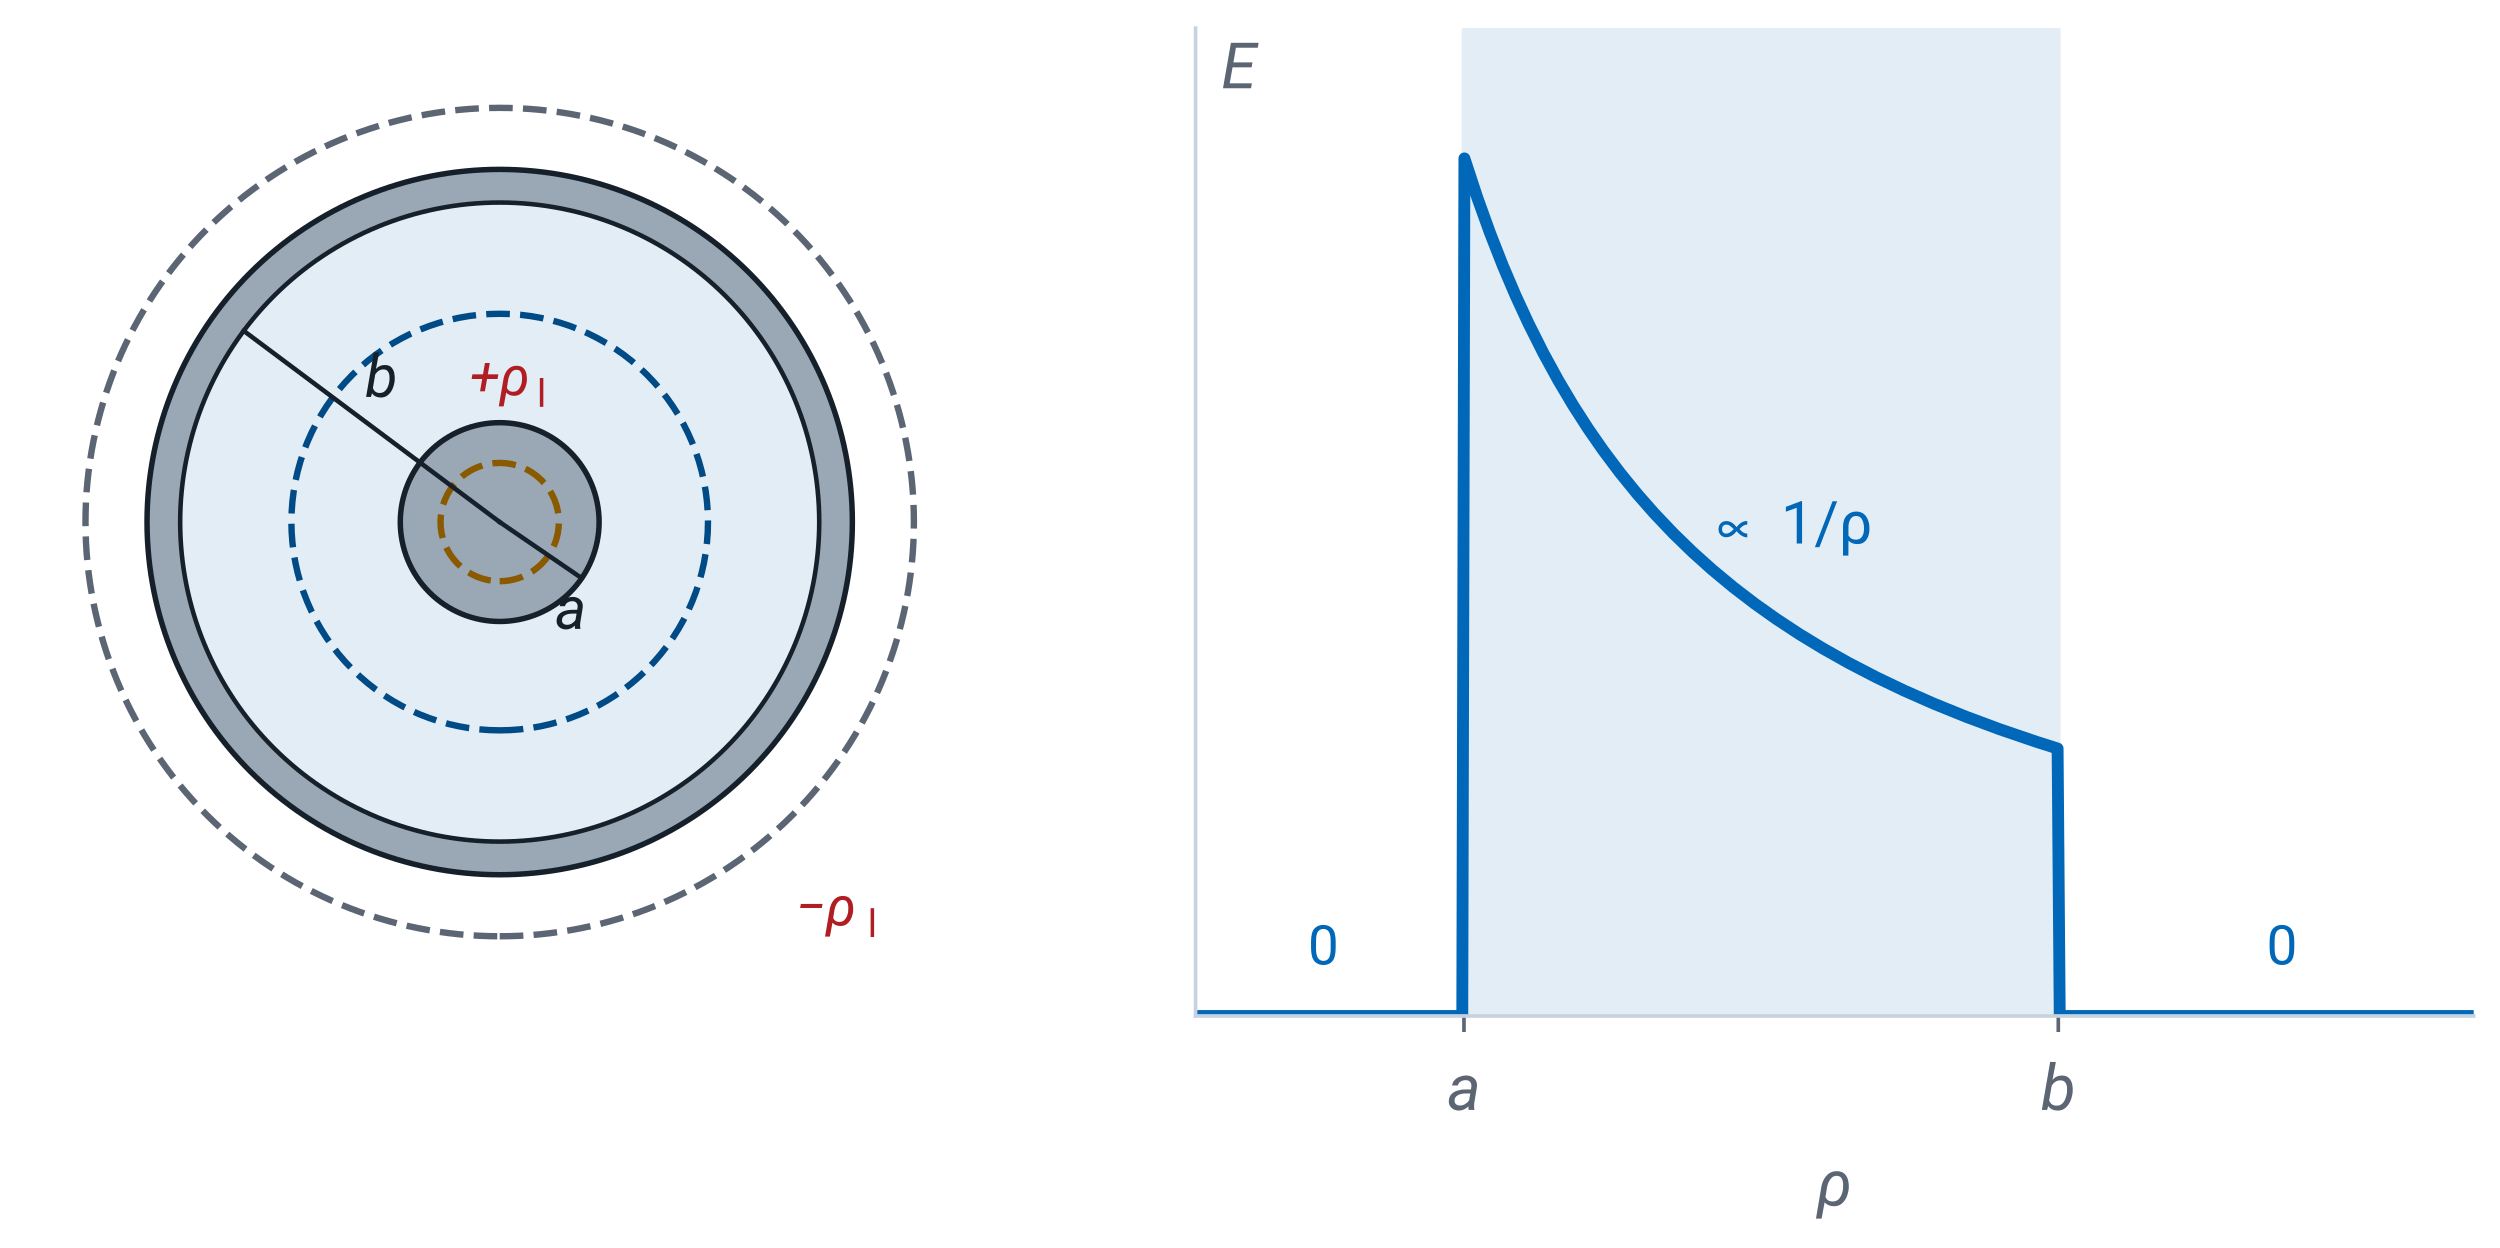
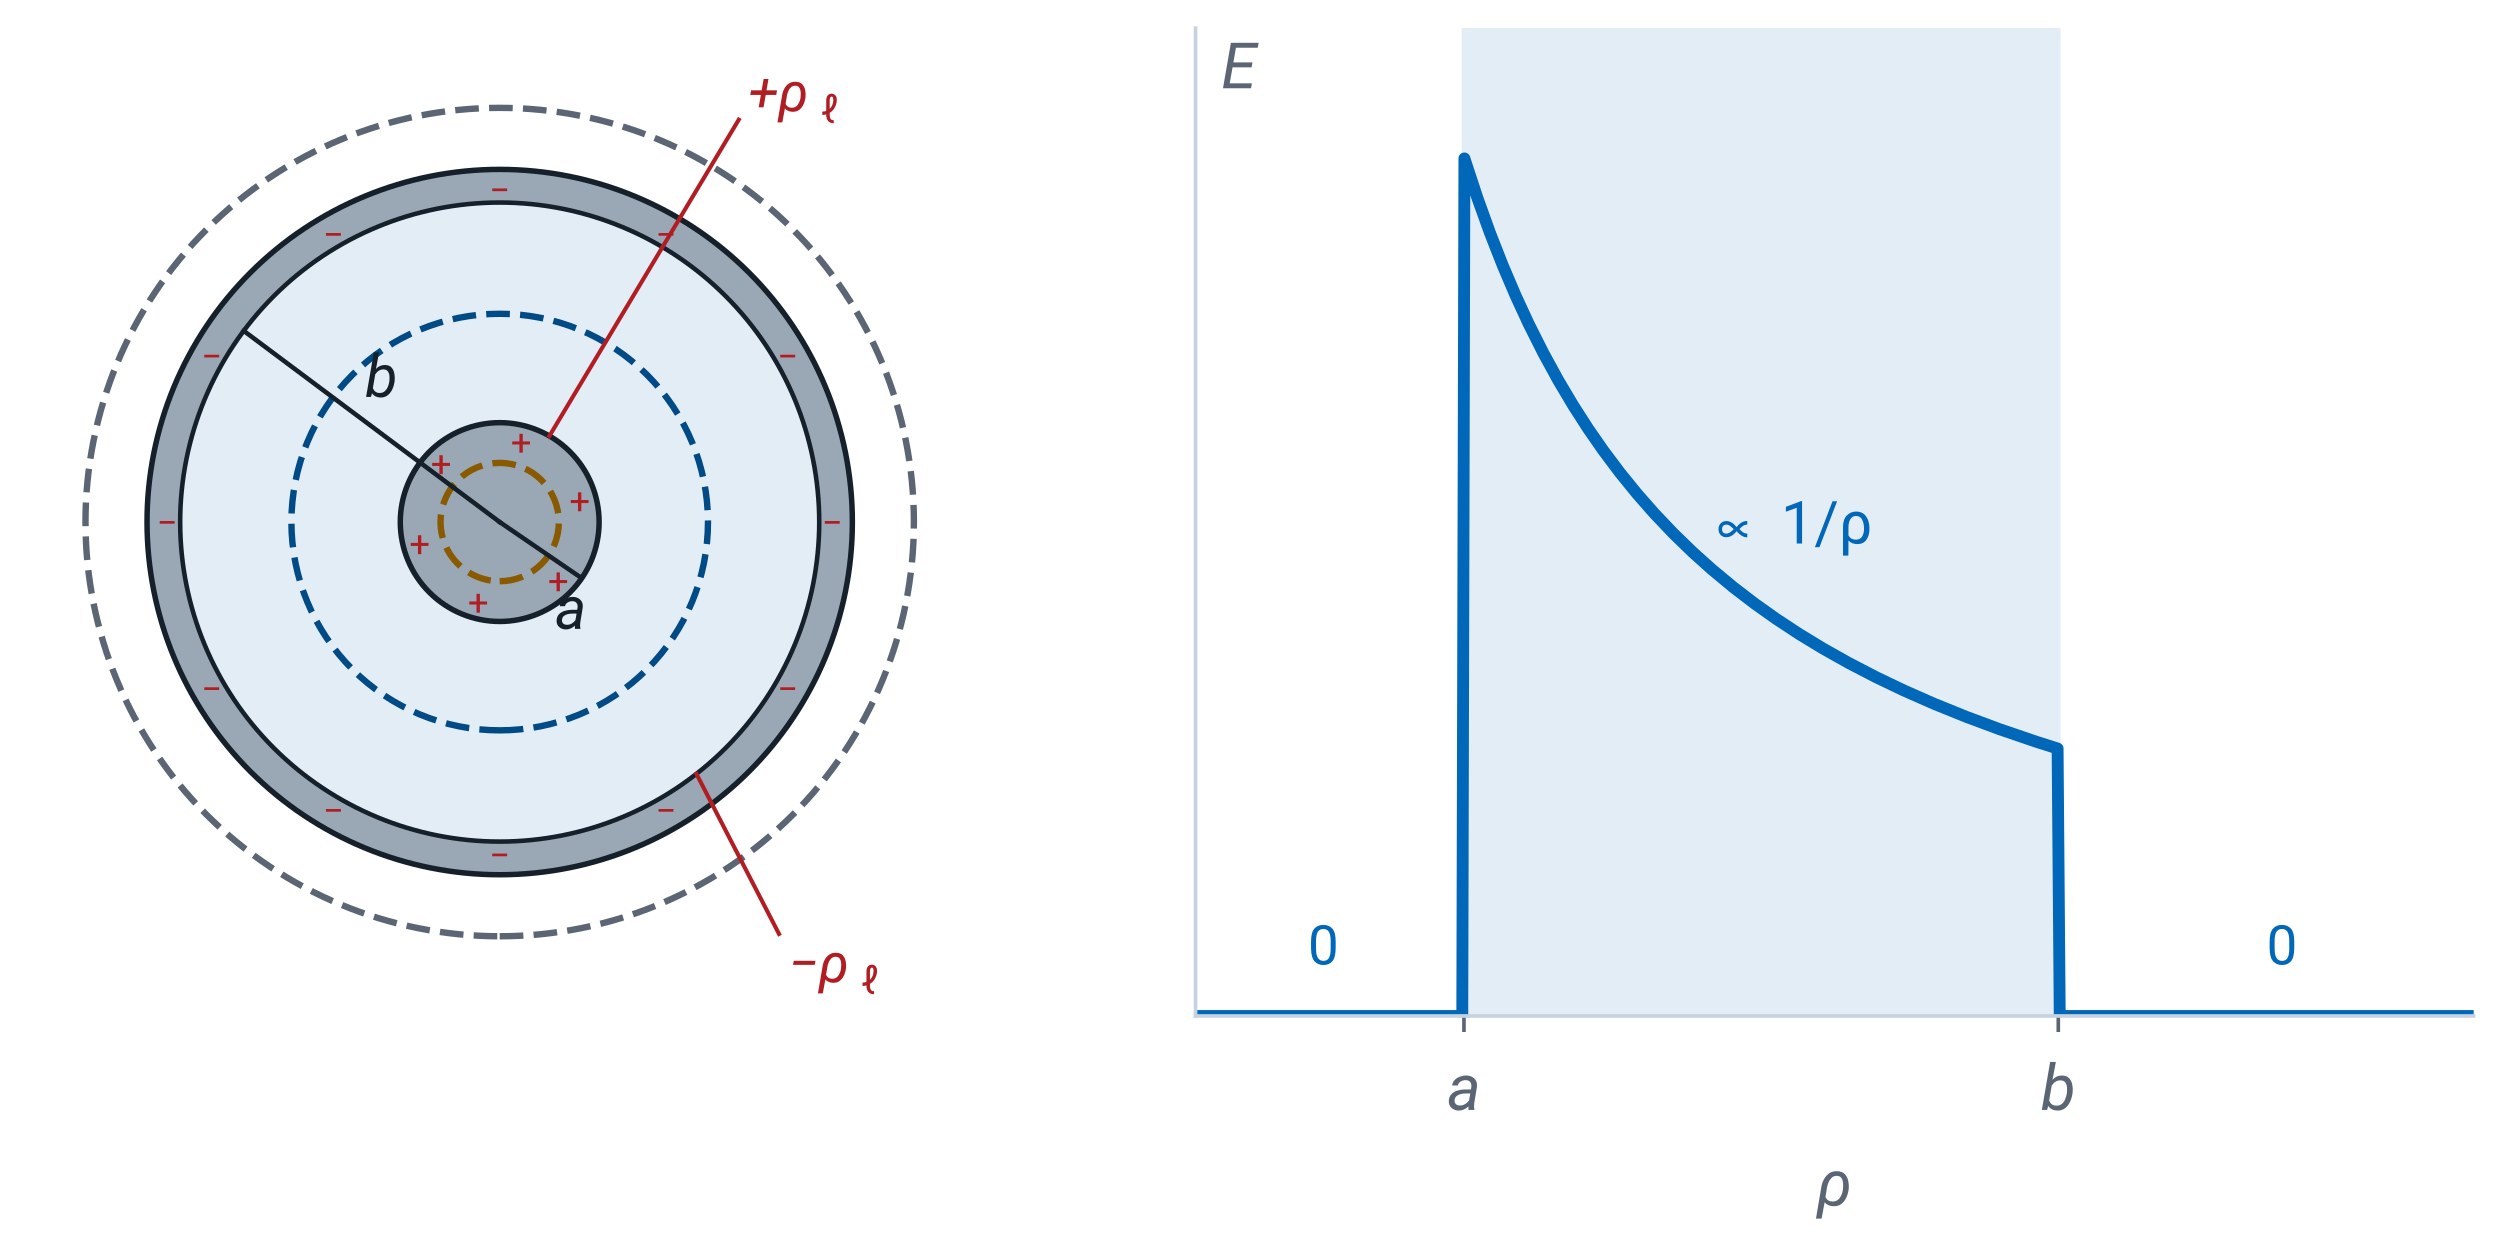
<svg xmlns="http://www.w3.org/2000/svg" xmlns:xlink="http://www.w3.org/1999/xlink" width="547.2pt" height="273.016pt" viewBox="0 0 547.2 273.016" version="1.1">
  <defs>
    <style type="text/css">*{stroke-linejoin: round; stroke-linecap: butt}</style>
  </defs>
  <g id="figure_1">
    <g id="patch_1">
      <path d="M 0 273.016  L 547.2 273.016  L 547.2 0  L 0 0  L 0 273.016  z " style="fill: none" />
    </g>
    <g id="axes_1">
      <g id="patch_2">
-         <path d="M 109.373 191.461  C 129.845 191.461 149.48 183.328 163.956 168.852  C 178.432 154.377 186.565 134.741 186.565 114.27  C 186.565 93.798 178.432 74.162 163.956 59.687  C 149.48 45.211 129.845 37.078 109.373 37.078  C 88.902 37.078 69.266 45.211 54.79 59.687  C 40.315 74.162 32.181 93.798 32.181 114.27  C 32.181 134.741 40.315 154.377 54.79 168.852  C 69.266 183.328 88.902 191.461 109.373 191.461  z " clip-path="url(#pa8b2882f15)" style="fill: #9aa8b6; stroke: #15202b; stroke-width: 1.2; stroke-linejoin: miter" />
+         <path d="M 109.373 191.461  C 129.845 191.461 149.48 183.328 163.956 168.852  C 178.432 154.377 186.565 134.741 186.565 114.27  C 186.565 93.798 178.432 74.162 163.956 59.687  C 149.48 45.211 129.845 37.078 109.373 37.078  C 88.902 37.078 69.266 45.211 54.79 59.687  C 40.315 74.162 32.181 93.798 32.181 114.27  C 32.181 134.741 40.315 154.377 54.79 168.852  C 69.266 183.328 88.902 191.461 109.373 191.461  z " clip-path="url(#p2c949cd5ee)" style="fill: #9aa8b6; stroke: #15202b; stroke-width: 1.2; stroke-linejoin: miter" />
      </g>
      <g id="patch_3">
-         <path d="M 109.373 184.208  C 127.921 184.208 145.712 176.839 158.827 163.724  C 171.943 150.608 179.312 132.818 179.312 114.27  C 179.312 95.722 171.943 77.931 158.827 64.815  C 145.712 51.7 127.921 44.331 109.373 44.331  C 90.825 44.331 73.034 51.7 59.919 64.815  C 46.803 77.931 39.434 95.722 39.434 114.27  C 39.434 132.818 46.803 150.608 59.919 163.724  C 73.034 176.839 90.825 184.208 109.373 184.208  z " clip-path="url(#pa8b2882f15)" style="fill: #e3edf6; stroke: #15202b; stroke-linejoin: miter" />
+         <path d="M 109.373 184.208  C 127.921 184.208 145.712 176.839 158.827 163.724  C 171.943 150.608 179.312 132.818 179.312 114.27  C 179.312 95.722 171.943 77.931 158.827 64.815  C 145.712 51.7 127.921 44.331 109.373 44.331  C 90.825 44.331 73.034 51.7 59.919 64.815  C 46.803 77.931 39.434 95.722 39.434 114.27  C 39.434 132.818 46.803 150.608 59.919 163.724  C 73.034 176.839 90.825 184.208 109.373 184.208  z " clip-path="url(#p2c949cd5ee)" style="fill: #e3edf6; stroke: #15202b; stroke-linejoin: miter" />
      </g>
      <g id="patch_4">
-         <path d="M 109.373 136.028  C 115.144 136.028 120.679 133.736 124.759 129.655  C 128.839 125.575 131.132 120.04 131.132 114.27  C 131.132 108.499 128.839 102.964 124.759 98.884  C 120.679 94.803 115.144 92.511 109.373 92.511  C 103.603 92.511 98.068 94.803 93.987 98.884  C 89.907 102.964 87.614 108.499 87.614 114.27  C 87.614 120.04 89.907 125.575 93.987 129.655  C 98.068 133.736 103.603 136.028 109.373 136.028  z " clip-path="url(#pa8b2882f15)" style="fill: #9aa8b6; stroke: #15202b; stroke-width: 1.2; stroke-linejoin: miter" />
+         <path d="M 109.373 136.028  C 115.144 136.028 120.679 133.736 124.759 129.655  C 128.839 125.575 131.132 120.04 131.132 114.27  C 131.132 108.499 128.839 102.964 124.759 98.884  C 120.679 94.803 115.144 92.511 109.373 92.511  C 103.603 92.511 98.068 94.803 93.987 98.884  C 89.907 102.964 87.614 108.499 87.614 114.27  C 87.614 120.04 89.907 125.575 93.987 129.655  C 98.068 133.736 103.603 136.028 109.373 136.028  z " clip-path="url(#p2c949cd5ee)" style="fill: #9aa8b6; stroke: #15202b; stroke-width: 1.2; stroke-linejoin: miter" />
      </g>
      <g id="patch_5">
-         <path d="M 109.373 127.221  C 112.808 127.221 116.103 125.857 118.531 123.428  C 120.96 120.999 122.325 117.704 122.325 114.27  C 122.325 110.835 120.96 107.54 118.531 105.111  C 116.103 102.683 112.808 101.318 109.373 101.318  C 105.938 101.318 102.644 102.683 100.215 105.111  C 97.786 107.54 96.422 110.835 96.422 114.27  C 96.422 117.704 97.786 120.999 100.215 123.428  C 102.644 125.857 105.938 127.221 109.373 127.221  L 109.373 127.221  z " clip-path="url(#pa8b2882f15)" style="fill: none; stroke-dasharray: 5.18,2.24; stroke-dashoffset: 0; stroke: #8a5a00; stroke-width: 1.4; stroke-linejoin: miter" />
+         <path d="M 109.373 127.221  C 112.808 127.221 116.103 125.857 118.531 123.428  C 120.96 120.999 122.325 117.704 122.325 114.27  C 122.325 110.835 120.96 107.54 118.531 105.111  C 116.103 102.683 112.808 101.318 109.373 101.318  C 105.938 101.318 102.644 102.683 100.215 105.111  C 97.786 107.54 96.422 110.835 96.422 114.27  C 96.422 117.704 97.786 120.999 100.215 123.428  C 102.644 125.857 105.938 127.221 109.373 127.221  L 109.373 127.221  z " clip-path="url(#p2c949cd5ee)" style="fill: none; stroke-dasharray: 5.18,2.24; stroke-dashoffset: 0; stroke: #8a5a00; stroke-width: 1.4; stroke-linejoin: miter" />
      </g>
      <g id="patch_6">
-         <path d="M 109.373 159.859  C 121.464 159.859 133.061 155.056 141.61 146.506  C 150.159 137.957 154.963 126.36 154.963 114.27  C 154.963 102.179 150.159 90.582 141.61 82.033  C 133.061 73.483 121.464 68.68 109.373 68.68  C 97.283 68.68 85.686 73.483 77.136 82.033  C 68.587 90.582 63.783 102.179 63.783 114.27  C 63.783 126.36 68.587 137.957 77.136 146.506  C 85.686 155.056 97.283 159.859 109.373 159.859  L 109.373 159.859  z " clip-path="url(#pa8b2882f15)" style="fill: none; stroke-dasharray: 5.18,2.24; stroke-dashoffset: 0; stroke: #004a85; stroke-width: 1.4; stroke-linejoin: miter" />
+         <path d="M 109.373 159.859  C 121.464 159.859 133.061 155.056 141.61 146.506  C 150.159 137.957 154.963 126.36 154.963 114.27  C 154.963 102.179 150.159 90.582 141.61 82.033  C 133.061 73.483 121.464 68.68 109.373 68.68  C 97.283 68.68 85.686 73.483 77.136 82.033  C 68.587 90.582 63.783 102.179 63.783 114.27  C 63.783 126.36 68.587 137.957 77.136 146.506  C 85.686 155.056 97.283 159.859 109.373 159.859  L 109.373 159.859  z " clip-path="url(#p2c949cd5ee)" style="fill: none; stroke-dasharray: 5.18,2.24; stroke-dashoffset: 0; stroke: #004a85; stroke-width: 1.4; stroke-linejoin: miter" />
      </g>
      <g id="patch_7">
-         <path d="M 109.373 204.931  C 133.417 204.931 156.479 195.378 173.481 178.377  C 190.482 161.375 200.035 138.313 200.035 114.27  C 200.035 90.226 190.482 67.164 173.481 50.162  C 156.479 33.161 133.417 23.608 109.373 23.608  C 85.329 23.608 62.267 33.161 45.266 50.162  C 28.264 67.164 18.712 90.226 18.712 114.27  C 18.712 138.313 28.264 161.375 45.266 178.377  C 62.267 195.378 85.329 204.931 109.373 204.931  L 109.373 204.931  z " clip-path="url(#pa8b2882f15)" style="fill: none; stroke-dasharray: 5.18,2.24; stroke-dashoffset: 0; stroke: #5b6573; stroke-width: 1.4; stroke-linejoin: miter" />
+         <path d="M 109.373 204.931  C 133.417 204.931 156.479 195.378 173.481 178.377  C 190.482 161.375 200.035 138.313 200.035 114.27  C 200.035 90.226 190.482 67.164 173.481 50.162  C 156.479 33.161 133.417 23.608 109.373 23.608  C 85.329 23.608 62.267 33.161 45.266 50.162  C 28.264 67.164 18.712 90.226 18.712 114.27  C 18.712 138.313 28.264 161.375 45.266 178.377  C 62.267 195.378 85.329 204.931 109.373 204.931  L 109.373 204.931  z " clip-path="url(#p2c949cd5ee)" style="fill: none; stroke-dasharray: 5.18,2.24; stroke-dashoffset: 0; stroke: #5b6573; stroke-width: 1.4; stroke-linejoin: miter" />
      </g>
      <g id="line2d_1">
-         <path d="M 109.373 114.27  L 127.331 126.555  " clip-path="url(#pa8b2882f15)" style="fill: none; stroke: #15202b; stroke-linecap: square" />
+         <path d="M 109.373 114.27  L 127.331 126.555  " clip-path="url(#p2c949cd5ee)" style="fill: none; stroke: #15202b; stroke-linecap: square" />
      </g>
      <g id="line2d_2">
-         <path d="M 109.373 114.27  L 53.342 72.413  " clip-path="url(#pa8b2882f15)" style="fill: none; stroke: #15202b; stroke-linecap: square" />
+         <path d="M 109.373 114.27  L 53.342 72.413  " clip-path="url(#p2c949cd5ee)" style="fill: none; stroke: #15202b; stroke-linecap: square" />
+       </g>
+       <g id="line2d_3">
+         <path d="M 120.253 95.426  L 161.698 26.198  " clip-path="url(#p2c949cd5ee)" style="fill: none; stroke: #b01e24; stroke-width: 0.9; stroke-linecap: square" />
+       </g>
+       <g id="line2d_4">
+         <path d="M 152.432 169.382  L 170.505 204.413  " clip-path="url(#p2c949cd5ee)" style="fill: none; stroke: #b01e24; stroke-width: 0.9; stroke-linecap: square" />
      </g>
      <g id="text_1">
        <text style="font-style: italic; font-size: 13px; font-family:'Source Sans Pro', 'Segoe UI', Roboto, Helvetica, Arial, sans-serif; text-anchor: middle; fill: #15202b" x="124.915" y="137.649" transform="rotate(-0 124.9151 137.6489)">a</text>
      </g>
      <g id="text_2">
        <text style="font-style: italic; font-size: 13px; font-family:'Source Sans Pro', 'Segoe UI', Roboto, Helvetica, Arial, sans-serif; text-anchor: middle; fill: #15202b" x="83.47" y="86.878" transform="rotate(-0 83.46986 86.87845)">b</text>
      </g>
      <g id="text_3">
-         <text style="font-style: italic; font-size: 12px; font-family:'Source Sans Pro', 'Segoe UI', Roboto, Helvetica, Arial, sans-serif; text-anchor: middle; fill: #b01e24" x="109.373" y="86.515" transform="rotate(-0 109.3732 86.51468)">+ρ</text>
+         <text style="font-size: 8px; font-family:'Source Sans Pro', 'Segoe UI', Roboto, Helvetica, Arial, sans-serif; text-anchor: middle; fill: #b01e24" x="126.888" y="112.487" transform="rotate(-0 126.8876 112.4867)">+</text>
      </g>
      <g id="text_4">
-         <text style="font-size: 8.4px; font-family:'Source Sans Pro', 'Segoe UI', Roboto, Helvetica, Arial, sans-serif; text-anchor: start; fill: #b01e24" x="117.518" y="89.045" transform="rotate(-0 117.5175 89.04511)">l</text>
+         <text style="font-size: 8px; font-family:'Source Sans Pro', 'Segoe UI', Roboto, Helvetica, Arial, sans-serif; text-anchor: middle; fill: #b01e24" x="114.066" y="99.665" transform="rotate(-0 114.0661 99.66522)">+</text>
      </g>
      <g id="text_5">
-         <text style="font-style: italic; font-size: 12px; font-family:'Source Sans Pro', 'Segoe UI', Roboto, Helvetica, Arial, sans-serif; text-anchor: start; fill: #b01e24" x="174.131" y="202.561" transform="rotate(-0 174.1314 202.5614)">−ρ</text>
+         <text style="font-size: 8px; font-family:'Source Sans Pro', 'Segoe UI', Roboto, Helvetica, Arial, sans-serif; text-anchor: middle; fill: #b01e24" x="96.552" y="104.358" transform="rotate(-0 96.55168 104.3582)">+</text>
      </g>
      <g id="text_6">
-         <text style="font-size: 8.4px; font-family:'Source Sans Pro', 'Segoe UI', Roboto, Helvetica, Arial, sans-serif; text-anchor: start; fill: #b01e24" x="189.92" y="205.092" transform="rotate(-0 189.9201 205.0918)">l</text>
+         <text style="font-size: 8px; font-family:'Source Sans Pro', 'Segoe UI', Roboto, Helvetica, Arial, sans-serif; text-anchor: middle; fill: #b01e24" x="91.859" y="121.873" transform="rotate(-0 91.85869 121.8727)">+</text>
+       </g>
+       <g id="text_7">
+         <text style="font-size: 8px; font-family:'Source Sans Pro', 'Segoe UI', Roboto, Helvetica, Arial, sans-serif; text-anchor: middle; fill: #b01e24" x="104.68" y="134.694" transform="rotate(-0 104.6802 134.6941)">+</text>
+       </g>
+       <g id="text_8">
+         <text style="font-size: 8px; font-family:'Source Sans Pro', 'Segoe UI', Roboto, Helvetica, Arial, sans-serif; text-anchor: middle; fill: #b01e24" x="122.195" y="130.001" transform="rotate(-0 122.1946 130.0012)">+</text>
+       </g>
+       <g id="text_9">
+         <text style="font-size: 8px; font-family:'Source Sans Pro', 'Segoe UI', Roboto, Helvetica, Arial, sans-serif; text-anchor: middle; fill: #b01e24" x="182.161" y="117.18" transform="rotate(-0 182.1614 117.1797)">−</text>
+       </g>
+       <g id="text_10">
+         <text style="font-size: 8px; font-family:'Source Sans Pro', 'Segoe UI', Roboto, Helvetica, Arial, sans-serif; text-anchor: middle; fill: #b01e24" x="172.41" y="80.786" transform="rotate(-0 172.4096 80.78556)">−</text>
+       </g>
+       <g id="text_11">
+         <text style="font-size: 8px; font-family:'Source Sans Pro', 'Segoe UI', Roboto, Helvetica, Arial, sans-serif; text-anchor: middle; fill: #b01e24" x="145.767" y="54.143" transform="rotate(-0 145.7673 54.14322)">−</text>
+       </g>
+       <g id="text_12">
+         <text style="font-size: 8px; font-family:'Source Sans Pro', 'Segoe UI', Roboto, Helvetica, Arial, sans-serif; text-anchor: middle; fill: #b01e24" x="109.373" y="44.391" transform="rotate(-0 109.3732 44.39144)">−</text>
+       </g>
+       <g id="text_13">
+         <text style="font-size: 8px; font-family:'Source Sans Pro', 'Segoe UI', Roboto, Helvetica, Arial, sans-serif; text-anchor: middle; fill: #b01e24" x="72.979" y="54.143" transform="rotate(-0 72.97903 54.14322)">−</text>
+       </g>
+       <g id="text_14">
+         <text style="font-size: 8px; font-family:'Source Sans Pro', 'Segoe UI', Roboto, Helvetica, Arial, sans-serif; text-anchor: middle; fill: #b01e24" x="46.337" y="80.786" transform="rotate(-0 46.33669 80.78556)">−</text>
+       </g>
+       <g id="text_15">
+         <text style="font-size: 8px; font-family:'Source Sans Pro', 'Segoe UI', Roboto, Helvetica, Arial, sans-serif; text-anchor: middle; fill: #b01e24" x="36.585" y="117.18" transform="rotate(-0 36.58491 117.1797)">−</text>
+       </g>
+       <g id="text_16">
+         <text style="font-size: 8px; font-family:'Source Sans Pro', 'Segoe UI', Roboto, Helvetica, Arial, sans-serif; text-anchor: middle; fill: #b01e24" x="46.337" y="153.574" transform="rotate(-0 46.33669 153.5738)">−</text>
+       </g>
+       <g id="text_17">
+         <text style="font-size: 8px; font-family:'Source Sans Pro', 'Segoe UI', Roboto, Helvetica, Arial, sans-serif; text-anchor: middle; fill: #b01e24" x="72.979" y="180.216" transform="rotate(-0 72.97903 180.2161)">−</text>
+       </g>
+       <g id="text_18">
+         <text style="font-size: 8px; font-family:'Source Sans Pro', 'Segoe UI', Roboto, Helvetica, Arial, sans-serif; text-anchor: middle; fill: #b01e24" x="109.373" y="189.968" transform="rotate(-0 109.3732 189.9679)">−</text>
+       </g>
+       <g id="text_19">
+         <text style="font-size: 8px; font-family:'Source Sans Pro', 'Segoe UI', Roboto, Helvetica, Arial, sans-serif; text-anchor: middle; fill: #b01e24" x="145.767" y="180.216" transform="rotate(-0 145.7673 180.2161)">−</text>
+       </g>
+       <g id="text_20">
+         <text style="font-size: 8px; font-family:'Source Sans Pro', 'Segoe UI', Roboto, Helvetica, Arial, sans-serif; text-anchor: middle; fill: #b01e24" x="172.41" y="153.574" transform="rotate(-0 172.4096 153.5738)">−</text>
+       </g>
+       <g id="text_21">
+         <text style="font-style: italic; font-size: 12px; font-family:'Source Sans Pro', 'Segoe UI', Roboto, Helvetica, Arial, sans-serif; text-anchor: start; fill: #b01e24" x="163.77" y="24.347" transform="rotate(-0 163.7701 24.34679)">+ρ</text>
+       </g>
+       <g id="text_22">
+         <text style="font-size: 8.4px; font-family:'Source Sans Pro', 'Segoe UI', Roboto, Helvetica, Arial, sans-serif; text-anchor: start; fill: #b01e24" x="179.559" y="26.877" transform="rotate(-0 179.5588 26.87722)">ℓ</text>
+       </g>
+       <g id="text_23">
+         <text style="font-style: italic; font-size: 12px; font-family:'Source Sans Pro', 'Segoe UI', Roboto, Helvetica, Arial, sans-serif; text-anchor: start; fill: #b01e24" x="172.577" y="214.995" transform="rotate(-0 172.5772 214.995)">−ρ</text>
+       </g>
+       <g id="text_24">
+         <text style="font-size: 8.4px; font-family:'Source Sans Pro', 'Segoe UI', Roboto, Helvetica, Arial, sans-serif; text-anchor: start; fill: #b01e24" x="188.366" y="217.525" transform="rotate(-0 188.3659 217.5254)">ℓ</text>
      </g>
    </g>
    <g id="axes_2">
      <g id="patch_8">
        <path d="M 261.684 222.378  L 541.44 222.378  L 541.44 6.162  L 261.684 6.162  L 261.684 222.378  z " style="fill: none" />
      </g>
      <g id="patch_9">
-         <path d="M 320.433 222.378  L 450.519 222.378  L 450.519 6.162  L 320.433 6.162  z " clip-path="url(#pddbd593ad3)" style="fill: #e3edf6; stroke: #e3edf6; stroke-linejoin: miter" />
+         <path d="M 320.433 222.378  L 450.519 222.378  L 450.519 6.162  L 320.433 6.162  z " clip-path="url(#p958eecee56)" style="fill: #e3edf6; stroke: #e3edf6; stroke-linejoin: miter" />
      </g>
      <g id="matplotlib.axis_1">
        <g id="xtick_1">
-           <g id="line2d_3">
+           <g id="line2d_5">
            <defs>
-               <path id="m6faeb1c007" d="M 0 0  L 0 3.5  " style="stroke: #5b6573; stroke-width: 0.8" />
+               <path id="m1540ba8a9b" d="M 0 0  L 0 3.5  " style="stroke: #5b6573; stroke-width: 0.8" />
            </defs>
            <g>
-               <use xlink:href="#m6faeb1c007" x="320.433" y="222.378" style="fill: #5b6573; stroke: #5b6573; stroke-width: 0.8" />
+               <use xlink:href="#m1540ba8a9b" x="320.433" y="222.378" style="fill: #5b6573; stroke: #5b6573; stroke-width: 0.8" />
            </g>
          </g>
-           <g id="text_7">
+           <g id="text_25">
            <text style="font-style: italic; font-size: 14px; font-family:'Source Sans Pro', 'Segoe UI', Roboto, Helvetica, Arial, sans-serif; text-anchor: middle; fill: #5b6573" x="320.433" y="242.94" transform="rotate(-0 320.4331 242.94)">a</text>
          </g>
        </g>
        <g id="xtick_2">
-           <g id="line2d_4">
+           <g id="line2d_6">
            <g>
-               <use xlink:href="#m6faeb1c007" x="450.519" y="222.378" style="fill: #5b6573; stroke: #5b6573; stroke-width: 0.8" />
+               <use xlink:href="#m1540ba8a9b" x="450.519" y="222.378" style="fill: #5b6573; stroke: #5b6573; stroke-width: 0.8" />
            </g>
          </g>
-           <g id="text_8">
+           <g id="text_26">
            <text style="font-style: italic; font-size: 14px; font-family:'Source Sans Pro', 'Segoe UI', Roboto, Helvetica, Arial, sans-serif; text-anchor: middle; fill: #5b6573" x="450.519" y="242.94" transform="rotate(-0 450.5195 242.94)">b</text>
          </g>
        </g>
-         <g id="text_9">
+         <g id="text_27">
          <text style="font-style: italic; font-size: 14px; font-family:'Source Sans Pro', 'Segoe UI', Roboto, Helvetica, Arial, sans-serif; text-anchor: middle; fill: #5b6573" x="401.562" y="263.879" transform="rotate(-0 401.5622 263.8795)">ρ</text>
        </g>
      </g>
      <g id="matplotlib.axis_2" />
-       <g id="line2d_5">
-         <path d="M 261.684 222.378  L 320.064 222.378  L 320.531 34.677  L 323.333 43.209  L 326.136 50.999  L 328.938 58.14  L 331.74 64.709  L 334.542 70.773  L 337.812 77.284  L 341.081 83.258  L 344.35 88.76  L 347.619 93.843  L 350.889 98.554  L 354.625 103.532  L 358.361 108.125  L 362.098 112.376  L 366.301 116.796  L 370.504 120.874  L 374.708 124.649  L 379.378 128.527  L 384.048 132.109  L 388.719 135.428  L 393.856 138.808  L 398.994 141.934  L 404.598 145.089  L 410.669 148.239  L 416.741 151.142  L 423.279 154.024  L 430.285 156.864  L 437.758 159.645  L 445.697 162.351  L 450.368 163.837  L 450.835 222.378  L 541.44 222.378  L 541.44 222.378  " clip-path="url(#pddbd593ad3)" style="fill: none; stroke: #0067b9; stroke-width: 2.6; stroke-linecap: square" />
+       <g id="line2d_7">
+         <path d="M 261.684 222.378  L 320.064 222.378  L 320.531 34.677  L 323.333 43.209  L 326.136 50.999  L 328.938 58.14  L 331.74 64.709  L 334.542 70.773  L 337.812 77.284  L 341.081 83.258  L 344.35 88.76  L 347.619 93.843  L 350.889 98.554  L 354.625 103.532  L 358.361 108.125  L 362.098 112.376  L 366.301 116.796  L 370.504 120.874  L 374.708 124.649  L 379.378 128.527  L 384.048 132.109  L 388.719 135.428  L 393.856 138.808  L 398.994 141.934  L 404.598 145.089  L 410.669 148.239  L 416.741 151.142  L 423.279 154.024  L 430.285 156.864  L 437.758 159.645  L 445.697 162.351  L 450.368 163.837  L 450.835 222.378  L 541.44 222.378  L 541.44 222.378  " clip-path="url(#p958eecee56)" style="fill: none; stroke: #0067b9; stroke-width: 2.6; stroke-linecap: square" />
      </g>
      <g id="patch_10">
        <path d="M 261.684 222.378  L 261.684 6.162  " style="fill: none; stroke: #c7d2e0; stroke-width: 0.8; stroke-linejoin: miter; stroke-linecap: square" />
      </g>
      <g id="patch_11">
        <path d="M 261.684 222.378  L 541.44 222.378  " style="fill: none; stroke: #c7d2e0; stroke-width: 0.8; stroke-linejoin: miter; stroke-linecap: square" />
      </g>
-       <g id="text_10">
+       <g id="text_28">
        <text style="font-style: italic; font-size: 14px; font-family:'Source Sans Pro', 'Segoe UI', Roboto, Helvetica, Arial, sans-serif; text-anchor: start; fill: #5b6573" x="267.28" y="19.323" transform="rotate(-0 267.2796 19.3225)">E</text>
      </g>
-       <g id="text_11">
+       <g id="text_29">
        <text style="font-size: 13px; font-family:'Source Sans Pro', 'Segoe UI', Roboto, Helvetica, Arial, sans-serif; text-anchor: start; fill: #0067b9" x="373.587" y="118.97" transform="rotate(-0 373.5867 118.9699)">∝ 1/ρ</text>
      </g>
-       <g id="text_12">
+       <g id="text_30">
        <text style="font-size: 12px; font-family:'Source Sans Pro', 'Segoe UI', Roboto, Helvetica, Arial, sans-serif; text-anchor: middle; fill: #0067b9" x="289.66" y="211.097" transform="rotate(-0 289.66 211.0967)">0</text>
      </g>
-       <g id="text_13">
+       <g id="text_31">
        <text style="font-size: 12px; font-family:'Source Sans Pro', 'Segoe UI', Roboto, Helvetica, Arial, sans-serif; text-anchor: middle; fill: #0067b9" x="499.477" y="211.097" transform="rotate(-0 499.4767 211.0967)">0</text>
      </g>
    </g>
  </g>
  <defs>
-     <clipPath id="pa8b2882f15">
+     <clipPath id="p2c949cd5ee">
      <rect x="5.76" y="10.656" width="207.226" height="207.226" />
    </clipPath>
-     <clipPath id="pddbd593ad3">
+     <clipPath id="p958eecee56">
      <rect x="261.684" y="6.162" width="279.756" height="216.216" />
    </clipPath>
  </defs>
</svg>
